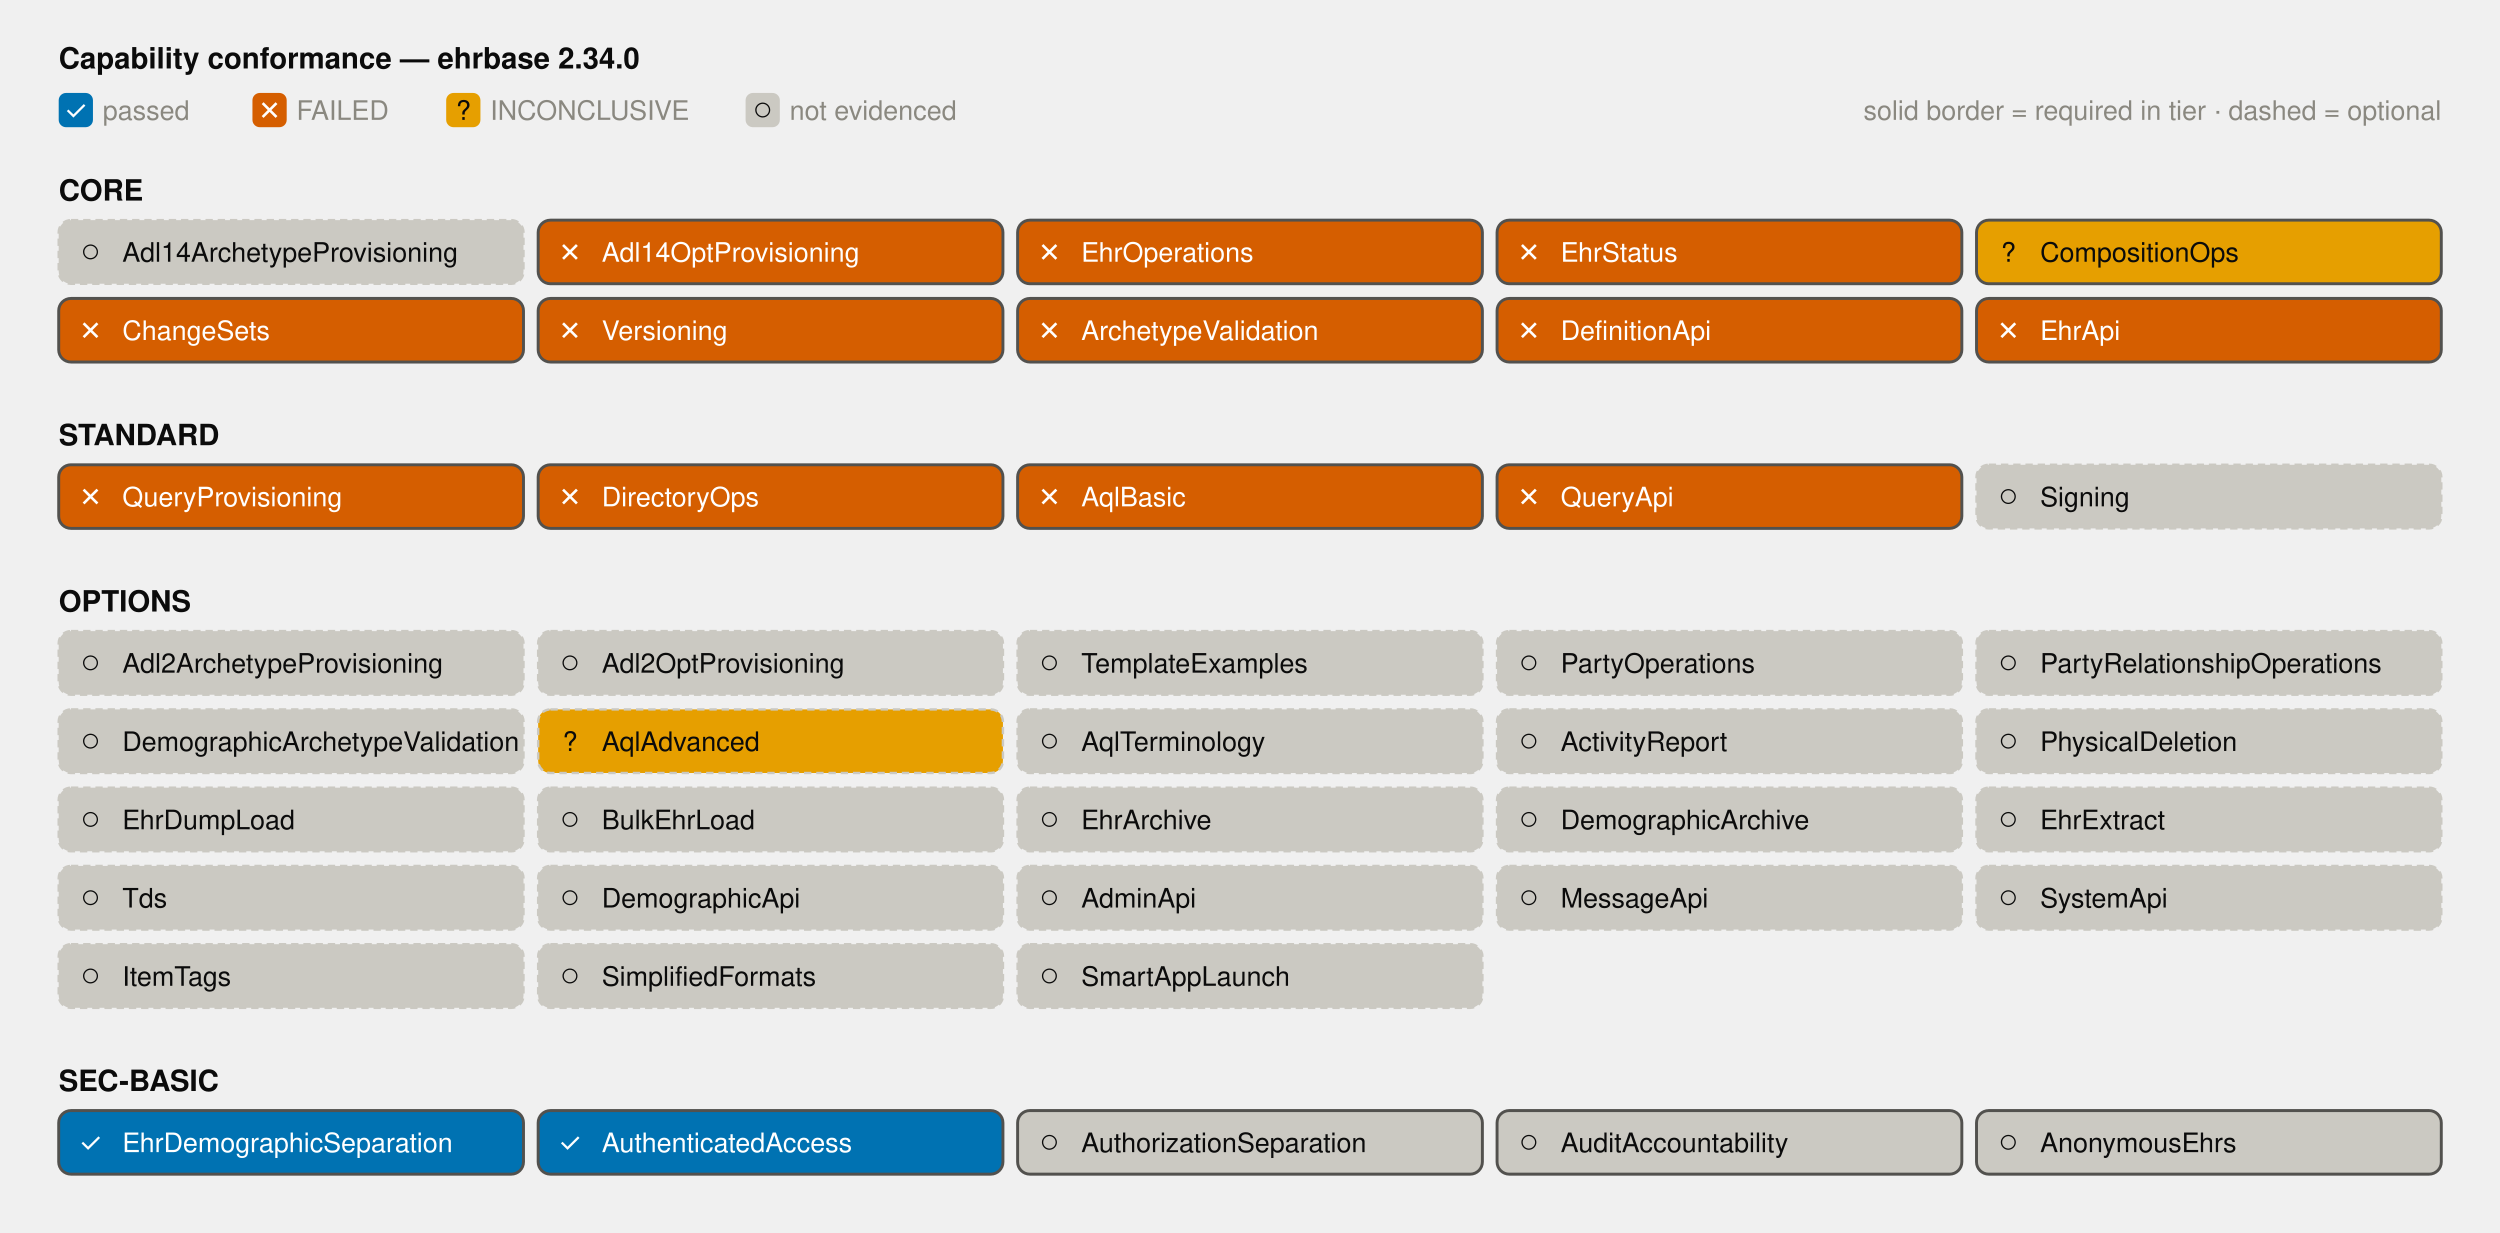
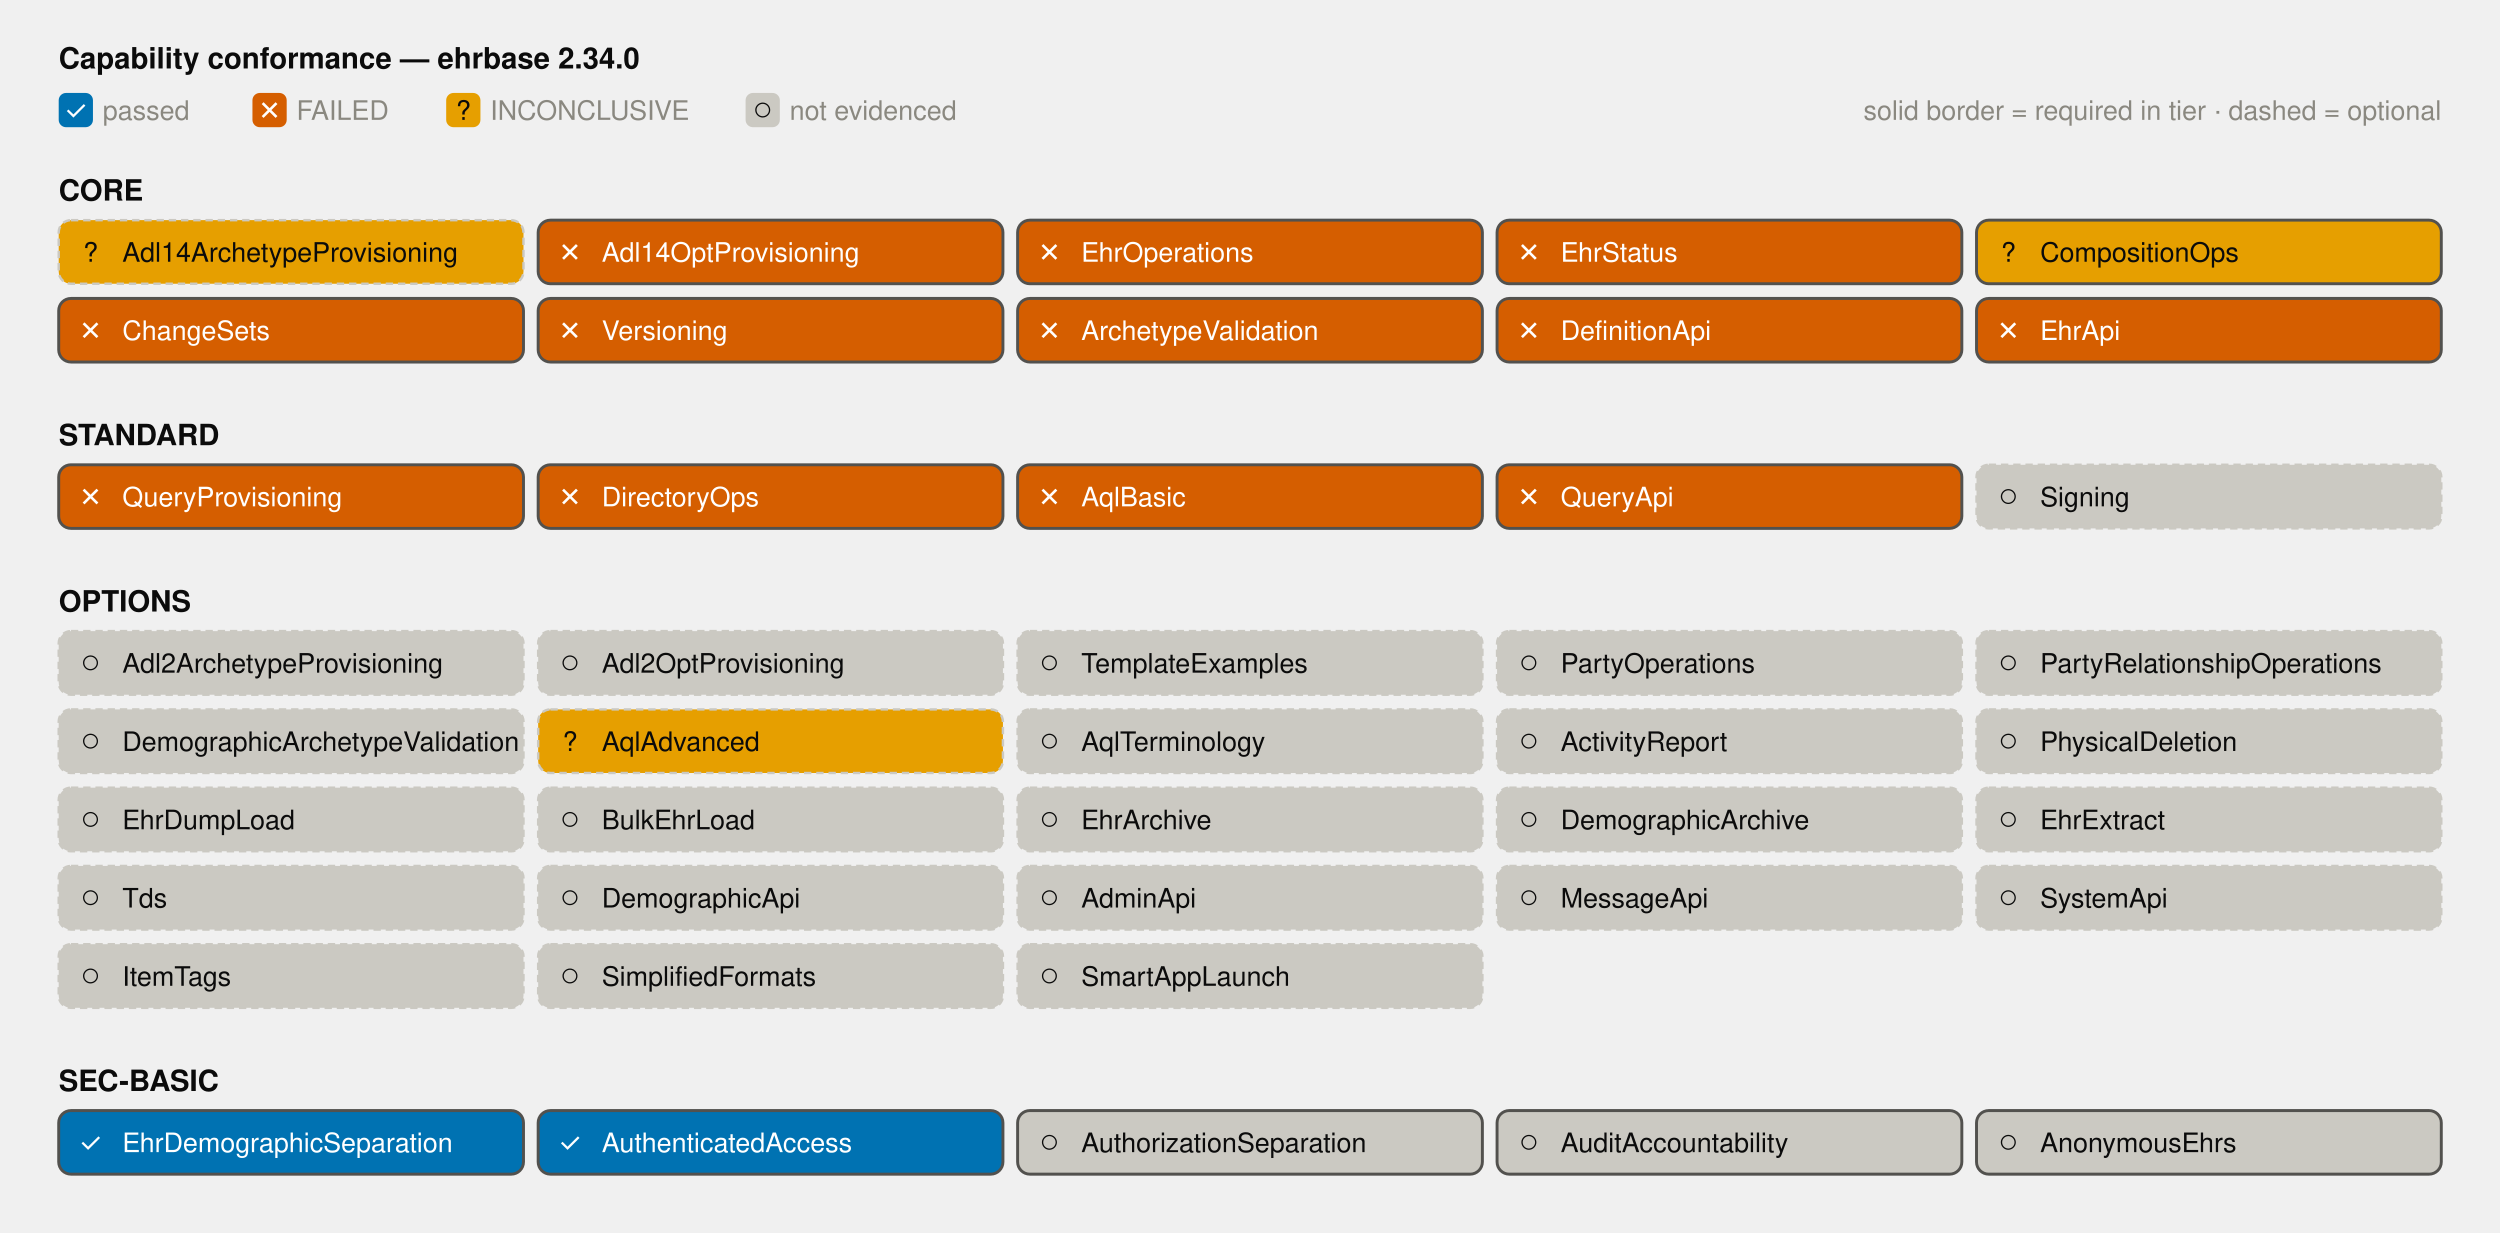
<svg xmlns="http://www.w3.org/2000/svg" viewBox="0 0 1022 504" width="1022" height="504" role="img">
  <style>
text { fill: #52514e; font: 12px -apple-system, 'Segoe UI', Helvetica, Arial, sans-serif; }
.title { fill: #0b0b0b; font-weight: 600; }
.muted { fill: #8a8880; font-size: 11px; }
.grid { stroke: #e4e2dd; stroke-width: 1; }
.cell-label { fill: #ffffff; font-size: 11px; }
.cell-label-dim { fill: #0b0b0b; font-size: 11px; }
.ev-passed { fill: #0072b2; }
.ev-failed { fill: #d55e00; }
.ev-inconclusive { fill: #e69f00; }
.ev-not-evidenced { fill: #cbc9c2; }
.cell-required { stroke: #52514e; stroke-width: 1.2; }
.cell-optional { stroke: #cbc9c2; stroke-width: 1; stroke-dasharray: 3 2; }
.bar-passed { fill: #0072b2; }
.bar-failed { fill: #d55e00; }
.bar-errored { fill: #e69f00; }
.bar-na { fill: #cbc9c2; }
.seg-label { fill: #ffffff; font-size: 10.5px; }
.seg-label-dim { fill: #0b0b0b; font-size: 10.5px; }
@media (prefers-color-scheme: dark) {
text { fill: #c3c2b7; }
.title { fill: #ffffff; }
.muted { fill: #8f8e85; }
.grid { stroke: #3a3a38; }
.cell-label { fill: #ffffff; }
.cell-label-dim { fill: #e8e6e0; }
.ev-passed { fill: #3987e5; }
.ev-failed { fill: #e5484d; }
.ev-inconclusive { fill: #f5a623; }
.ev-not-evidenced { fill: #4a4a47; }
.cell-required { stroke: #c3c2b7; }
.cell-optional { stroke: #4a4a47; }
.bar-passed { fill: #3987e5; }
.bar-failed { fill: #e5484d; }
.bar-errored { fill: #d9a514; }
.bar-na { fill: #4a4a47; }
.seg-label-dim { fill: #e8e6e0; }
}
</style>
  <text x="24" y="28" class="title">Capability conformance — ehrbase 2.34.0</text>
  <rect x="24" y="38" width="14" height="14" rx="3" class="ev-passed" />
  <text x="31" y="49" class="cell-label" text-anchor="middle" font-size="10">✓</text>
  <text x="42" y="49" class="muted">passed</text>
  <rect x="103.2" y="38" width="14" height="14" rx="3" class="ev-failed" />
  <text x="110.2" y="49" class="cell-label" text-anchor="middle" font-size="10">✕</text>
  <text x="121.2" y="49" class="muted">FAILED</text>
  <rect x="182.4" y="38" width="14" height="14" rx="3" class="ev-inconclusive" />
  <text x="189.4" y="49" class="cell-label-dim" text-anchor="middle" font-size="10">?</text>
  <text x="200.4" y="49" class="muted">INCONCLUSIVE</text>
  <rect x="304.8" y="38" width="14" height="14" rx="3" class="ev-not-evidenced" />
  <text x="311.8" y="49" class="cell-label-dim" text-anchor="middle" font-size="10">○</text>
  <text x="322.8" y="49" class="muted">not evidenced</text>
  <text x="998" y="49" class="muted" text-anchor="end">solid border = required in tier · dashed = optional</text>
  <text x="24" y="82" class="title" font-size="12">CORE</text>
-   <rect x="24" y="90" width="190" height="26" rx="5" class="ev-not-evidenced cell-optional" />
-   <text x="37" y="107" class="cell-label-dim" text-anchor="middle">○</text>
+   <rect x="24" y="90" width="190" height="26" rx="5" class="ev-inconclusive cell-optional" />
+   <text x="37" y="107" class="cell-label-dim" text-anchor="middle">?</text>
  <text x="50" y="107" class="cell-label-dim sm">Adl14ArchetypeProvisioning</text>
  <rect x="220" y="90" width="190" height="26" rx="5" class="ev-failed cell-required" />
  <text x="233" y="107" class="cell-label" text-anchor="middle">✕</text>
  <text x="246" y="107" class="cell-label">Adl14OptProvisioning</text>
  <rect x="416" y="90" width="190" height="26" rx="5" class="ev-failed cell-required" />
  <text x="429" y="107" class="cell-label" text-anchor="middle">✕</text>
  <text x="442" y="107" class="cell-label">EhrOperations</text>
  <rect x="612" y="90" width="190" height="26" rx="5" class="ev-failed cell-required" />
  <text x="625" y="107" class="cell-label" text-anchor="middle">✕</text>
  <text x="638" y="107" class="cell-label">EhrStatus</text>
  <rect x="808" y="90" width="190" height="26" rx="5" class="ev-inconclusive cell-required" />
  <text x="821" y="107" class="cell-label-dim" text-anchor="middle">?</text>
  <text x="834" y="107" class="cell-label-dim">CompositionOps</text>
  <rect x="24" y="122" width="190" height="26" rx="5" class="ev-failed cell-required" />
  <text x="37" y="139" class="cell-label" text-anchor="middle">✕</text>
  <text x="50" y="139" class="cell-label">ChangeSets</text>
  <rect x="220" y="122" width="190" height="26" rx="5" class="ev-failed cell-required" />
  <text x="233" y="139" class="cell-label" text-anchor="middle">✕</text>
  <text x="246" y="139" class="cell-label">Versioning</text>
  <rect x="416" y="122" width="190" height="26" rx="5" class="ev-failed cell-required" />
  <text x="429" y="139" class="cell-label" text-anchor="middle">✕</text>
  <text x="442" y="139" class="cell-label">ArchetypeValidation</text>
  <rect x="612" y="122" width="190" height="26" rx="5" class="ev-failed cell-required" />
  <text x="625" y="139" class="cell-label" text-anchor="middle">✕</text>
  <text x="638" y="139" class="cell-label">DefinitionApi</text>
  <rect x="808" y="122" width="190" height="26" rx="5" class="ev-failed cell-required" />
  <text x="821" y="139" class="cell-label" text-anchor="middle">✕</text>
  <text x="834" y="139" class="cell-label">EhrApi</text>
  <text x="24" y="182" class="title" font-size="12">STANDARD</text>
  <rect x="24" y="190" width="190" height="26" rx="5" class="ev-failed cell-required" />
  <text x="37" y="207" class="cell-label" text-anchor="middle">✕</text>
  <text x="50" y="207" class="cell-label">QueryProvisioning</text>
  <rect x="220" y="190" width="190" height="26" rx="5" class="ev-failed cell-required" />
  <text x="233" y="207" class="cell-label" text-anchor="middle">✕</text>
  <text x="246" y="207" class="cell-label">DirectoryOps</text>
  <rect x="416" y="190" width="190" height="26" rx="5" class="ev-failed cell-required" />
  <text x="429" y="207" class="cell-label" text-anchor="middle">✕</text>
  <text x="442" y="207" class="cell-label">AqlBasic</text>
  <rect x="612" y="190" width="190" height="26" rx="5" class="ev-failed cell-required" />
  <text x="625" y="207" class="cell-label" text-anchor="middle">✕</text>
  <text x="638" y="207" class="cell-label">QueryApi</text>
  <rect x="808" y="190" width="190" height="26" rx="5" class="ev-not-evidenced cell-optional" />
  <text x="821" y="207" class="cell-label-dim" text-anchor="middle">○</text>
  <text x="834" y="207" class="cell-label-dim">Signing</text>
  <text x="24" y="250" class="title" font-size="12">OPTIONS</text>
  <rect x="24" y="258" width="190" height="26" rx="5" class="ev-not-evidenced cell-optional" />
  <text x="37" y="275" class="cell-label-dim" text-anchor="middle">○</text>
  <text x="50" y="275" class="cell-label-dim sm">Adl2ArchetypeProvisioning</text>
  <rect x="220" y="258" width="190" height="26" rx="5" class="ev-not-evidenced cell-optional" />
  <text x="233" y="275" class="cell-label-dim" text-anchor="middle">○</text>
  <text x="246" y="275" class="cell-label-dim">Adl2OptProvisioning</text>
  <rect x="416" y="258" width="190" height="26" rx="5" class="ev-not-evidenced cell-optional" />
  <text x="429" y="275" class="cell-label-dim" text-anchor="middle">○</text>
  <text x="442" y="275" class="cell-label-dim">TemplateExamples</text>
  <rect x="612" y="258" width="190" height="26" rx="5" class="ev-not-evidenced cell-optional" />
  <text x="625" y="275" class="cell-label-dim" text-anchor="middle">○</text>
  <text x="638" y="275" class="cell-label-dim">PartyOperations</text>
  <rect x="808" y="258" width="190" height="26" rx="5" class="ev-not-evidenced cell-optional" />
  <text x="821" y="275" class="cell-label-dim" text-anchor="middle">○</text>
  <text x="834" y="275" class="cell-label-dim sm">PartyRelationshipOperations</text>
  <rect x="24" y="290" width="190" height="26" rx="5" class="ev-not-evidenced cell-optional" />
  <text x="37" y="307" class="cell-label-dim" text-anchor="middle">○</text>
  <text x="50" y="307" class="cell-label-dim sm">DemographicArchetypeValidation</text>
  <rect x="220" y="290" width="190" height="26" rx="5" class="ev-inconclusive cell-optional" />
  <text x="233" y="307" class="cell-label-dim" text-anchor="middle">?</text>
  <text x="246" y="307" class="cell-label-dim">AqlAdvanced</text>
  <rect x="416" y="290" width="190" height="26" rx="5" class="ev-not-evidenced cell-optional" />
  <text x="429" y="307" class="cell-label-dim" text-anchor="middle">○</text>
  <text x="442" y="307" class="cell-label-dim">AqlTerminology</text>
  <rect x="612" y="290" width="190" height="26" rx="5" class="ev-not-evidenced cell-optional" />
  <text x="625" y="307" class="cell-label-dim" text-anchor="middle">○</text>
  <text x="638" y="307" class="cell-label-dim">ActivityReport</text>
  <rect x="808" y="290" width="190" height="26" rx="5" class="ev-not-evidenced cell-optional" />
  <text x="821" y="307" class="cell-label-dim" text-anchor="middle">○</text>
  <text x="834" y="307" class="cell-label-dim">PhysicalDeletion</text>
  <rect x="24" y="322" width="190" height="26" rx="5" class="ev-not-evidenced cell-optional" />
  <text x="37" y="339" class="cell-label-dim" text-anchor="middle">○</text>
  <text x="50" y="339" class="cell-label-dim">EhrDumpLoad</text>
  <rect x="220" y="322" width="190" height="26" rx="5" class="ev-not-evidenced cell-optional" />
  <text x="233" y="339" class="cell-label-dim" text-anchor="middle">○</text>
  <text x="246" y="339" class="cell-label-dim">BulkEhrLoad</text>
  <rect x="416" y="322" width="190" height="26" rx="5" class="ev-not-evidenced cell-optional" />
  <text x="429" y="339" class="cell-label-dim" text-anchor="middle">○</text>
  <text x="442" y="339" class="cell-label-dim">EhrArchive</text>
  <rect x="612" y="322" width="190" height="26" rx="5" class="ev-not-evidenced cell-optional" />
  <text x="625" y="339" class="cell-label-dim" text-anchor="middle">○</text>
  <text x="638" y="339" class="cell-label-dim">DemographicArchive</text>
  <rect x="808" y="322" width="190" height="26" rx="5" class="ev-not-evidenced cell-optional" />
  <text x="821" y="339" class="cell-label-dim" text-anchor="middle">○</text>
  <text x="834" y="339" class="cell-label-dim">EhrExtract</text>
  <rect x="24" y="354" width="190" height="26" rx="5" class="ev-not-evidenced cell-optional" />
  <text x="37" y="371" class="cell-label-dim" text-anchor="middle">○</text>
  <text x="50" y="371" class="cell-label-dim">Tds</text>
  <rect x="220" y="354" width="190" height="26" rx="5" class="ev-not-evidenced cell-optional" />
  <text x="233" y="371" class="cell-label-dim" text-anchor="middle">○</text>
  <text x="246" y="371" class="cell-label-dim">DemographicApi</text>
  <rect x="416" y="354" width="190" height="26" rx="5" class="ev-not-evidenced cell-optional" />
  <text x="429" y="371" class="cell-label-dim" text-anchor="middle">○</text>
  <text x="442" y="371" class="cell-label-dim">AdminApi</text>
  <rect x="612" y="354" width="190" height="26" rx="5" class="ev-not-evidenced cell-optional" />
  <text x="625" y="371" class="cell-label-dim" text-anchor="middle">○</text>
  <text x="638" y="371" class="cell-label-dim">MessageApi</text>
  <rect x="808" y="354" width="190" height="26" rx="5" class="ev-not-evidenced cell-optional" />
  <text x="821" y="371" class="cell-label-dim" text-anchor="middle">○</text>
  <text x="834" y="371" class="cell-label-dim">SystemApi</text>
  <rect x="24" y="386" width="190" height="26" rx="5" class="ev-not-evidenced cell-optional" />
  <text x="37" y="403" class="cell-label-dim" text-anchor="middle">○</text>
  <text x="50" y="403" class="cell-label-dim">ItemTags</text>
  <rect x="220" y="386" width="190" height="26" rx="5" class="ev-not-evidenced cell-optional" />
  <text x="233" y="403" class="cell-label-dim" text-anchor="middle">○</text>
  <text x="246" y="403" class="cell-label-dim">SimplifiedFormats</text>
  <rect x="416" y="386" width="190" height="26" rx="5" class="ev-not-evidenced cell-optional" />
  <text x="429" y="403" class="cell-label-dim" text-anchor="middle">○</text>
  <text x="442" y="403" class="cell-label-dim">SmartAppLaunch</text>
  <text x="24" y="446" class="title" font-size="12">SEC-BASIC</text>
  <rect x="24" y="454" width="190" height="26" rx="5" class="ev-passed cell-required" />
  <text x="37" y="471" class="cell-label" text-anchor="middle">✓</text>
  <text x="50" y="471" class="cell-label">EhrDemographicSeparation</text>
  <rect x="220" y="454" width="190" height="26" rx="5" class="ev-passed cell-required" />
  <text x="233" y="471" class="cell-label" text-anchor="middle">✓</text>
  <text x="246" y="471" class="cell-label">AuthenticatedAccess</text>
  <rect x="416" y="454" width="190" height="26" rx="5" class="ev-not-evidenced cell-required" />
  <text x="429" y="471" class="cell-label-dim" text-anchor="middle">○</text>
  <text x="442" y="471" class="cell-label-dim">AuthorizationSeparation</text>
  <rect x="612" y="454" width="190" height="26" rx="5" class="ev-not-evidenced cell-required" />
  <text x="625" y="471" class="cell-label-dim" text-anchor="middle">○</text>
  <text x="638" y="471" class="cell-label-dim">AuditAccountability</text>
  <rect x="808" y="454" width="190" height="26" rx="5" class="ev-not-evidenced cell-required" />
  <text x="821" y="471" class="cell-label-dim" text-anchor="middle">○</text>
  <text x="834" y="471" class="cell-label-dim">AnonymousEhrs</text>
</svg>
